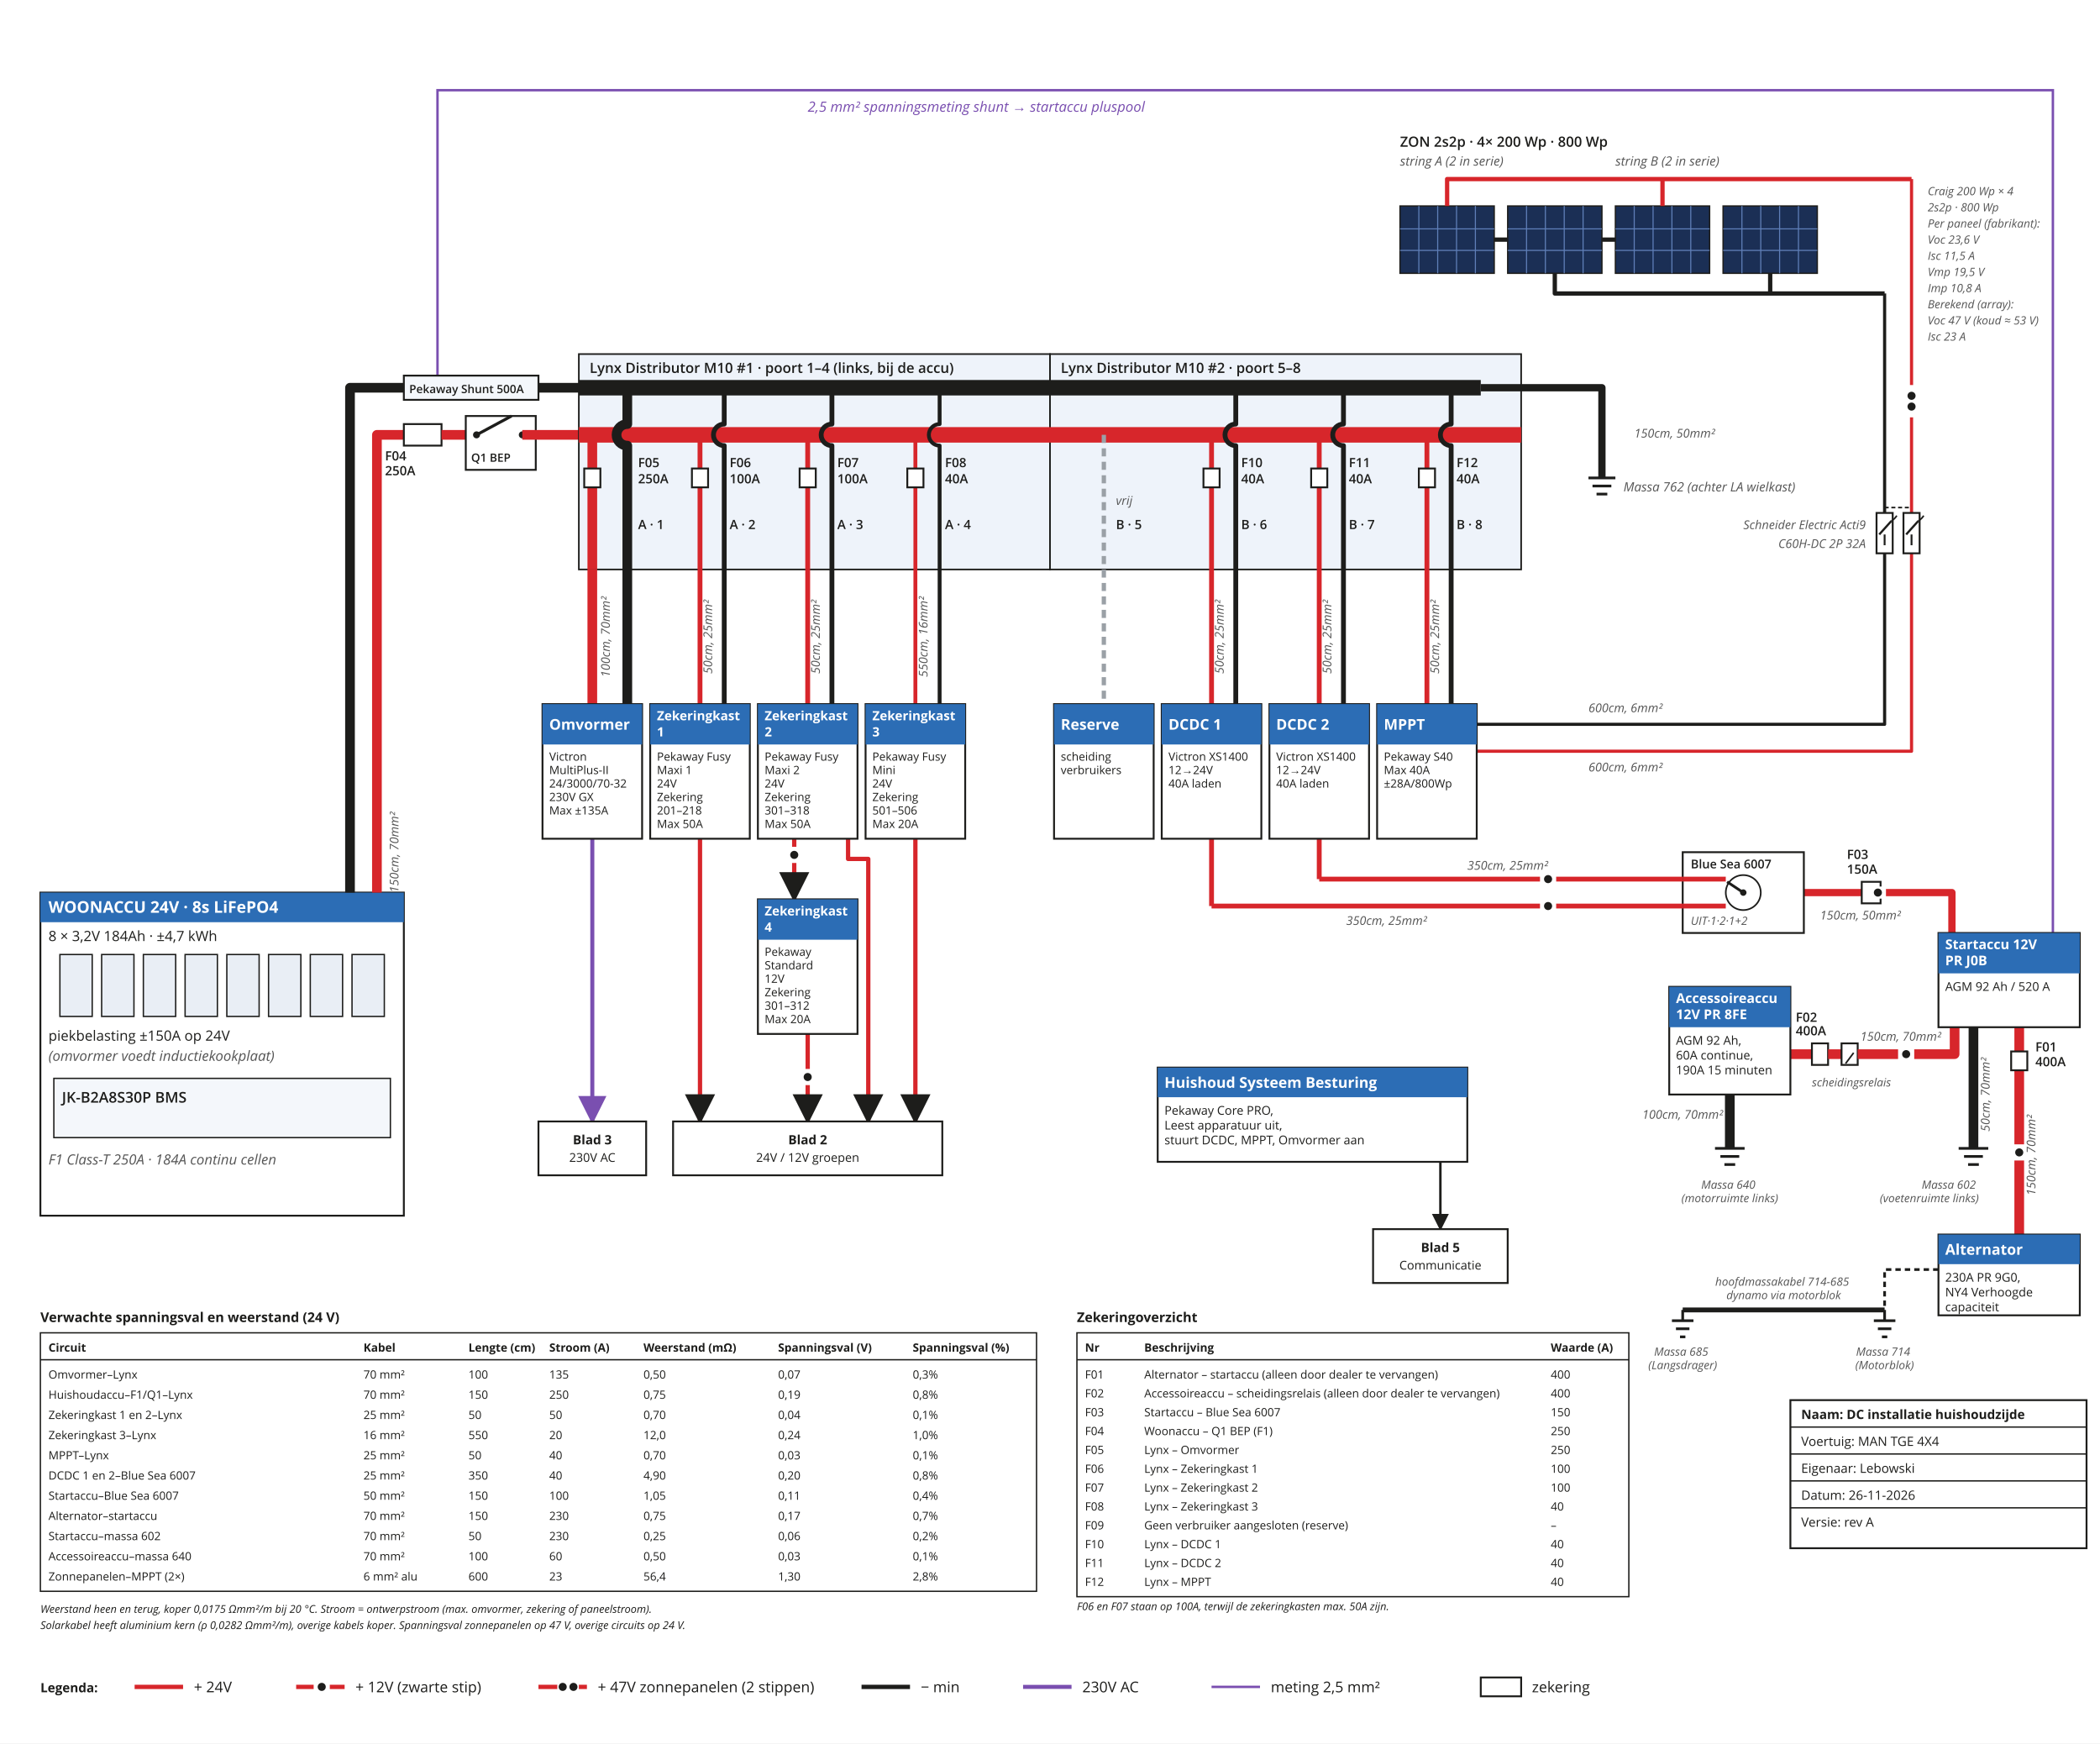
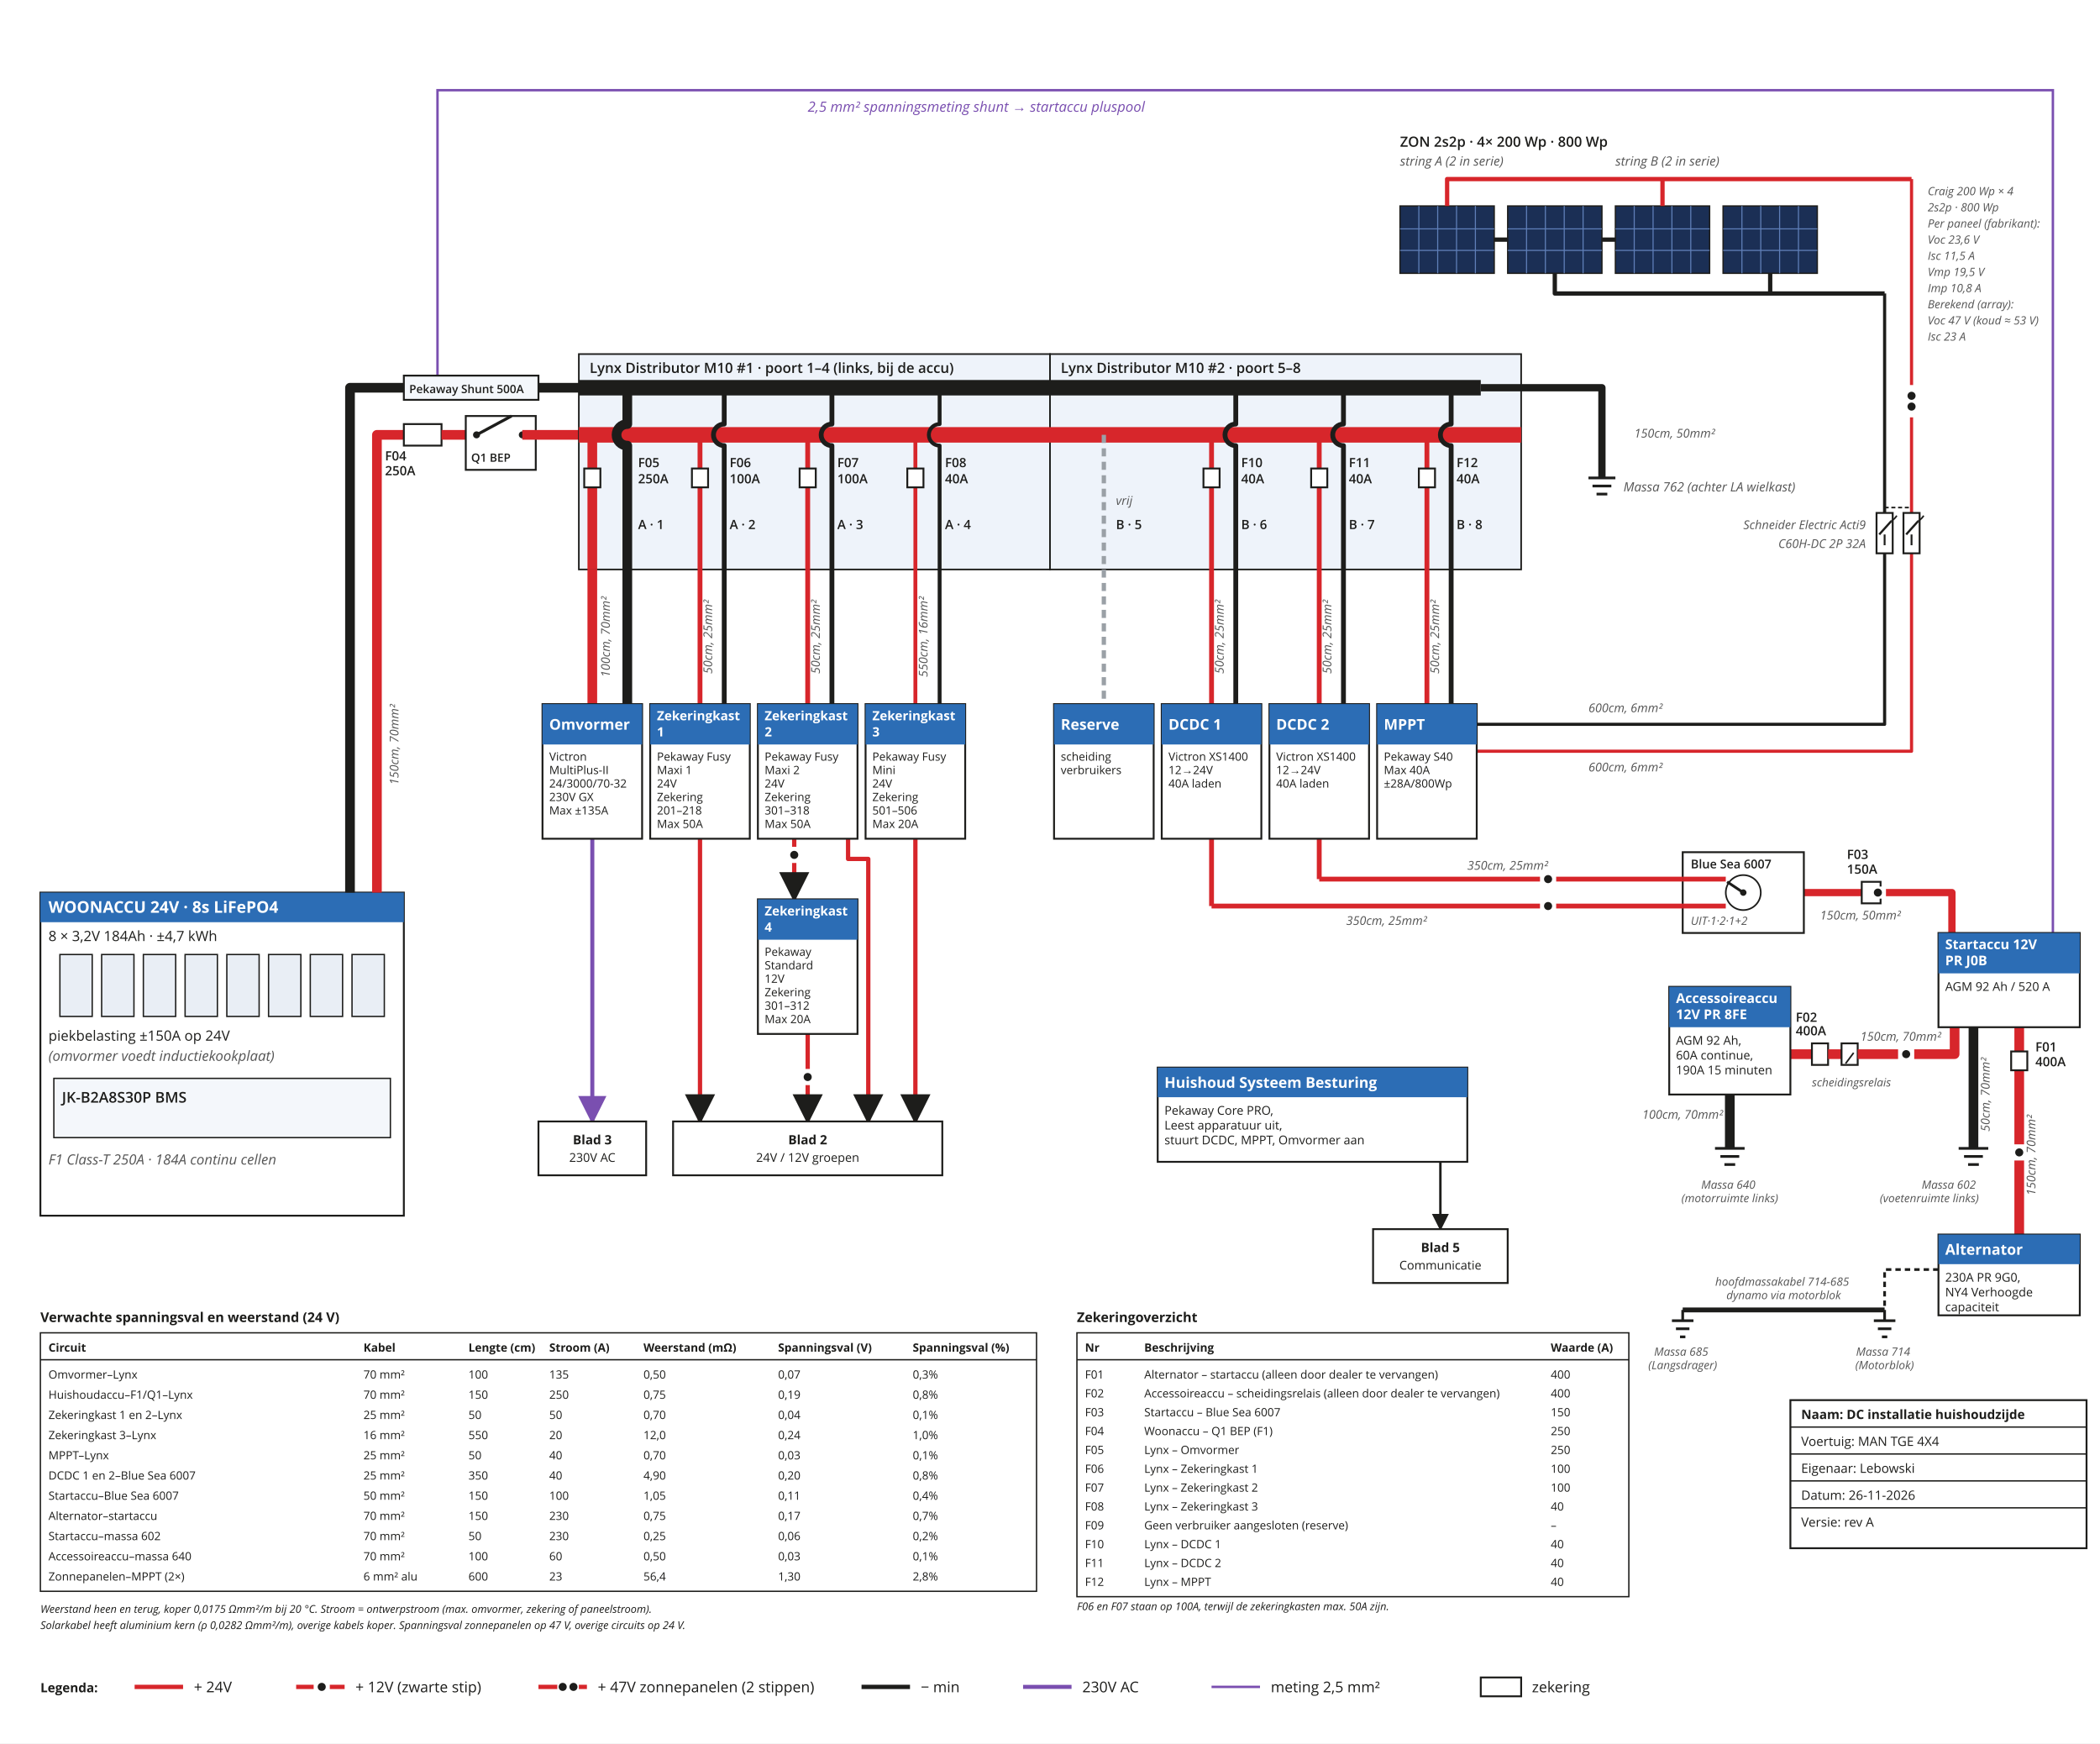
<svg xmlns="http://www.w3.org/2000/svg" viewBox="0 0 1560 1295" role="img" aria-label="Blad 1 energie en laden: woonaccu links onder, Lynx A en B midden met poorten 1 tot 8, zon 2s2p rechtsboven, 12V voertuigdelen rechts.">
  <rect width="100%" height="100%" fill="#fff" />
  <defs>
    <style>.p{stroke:#d7262b;stroke-width:3.2;fill:none;stroke-linejoin:round}
.n{stroke:#1d1d1b;stroke-width:3.2;fill:none;stroke-linejoin:round}
.ac{stroke:#7a4fb0;stroke-width:3;fill:none}
.box{fill:#fff;stroke:#1d1d1b;stroke-width:1.4}
.hd{fill:#2c6db5}
.ht{fill:#fff;font:700 12px 'Open Sans',Arial,sans-serif}
.bt{fill:#1d1d1b;font:400 11px 'Open Sans',Arial,sans-serif}
.lb{fill:#1d1d1b;font:600 11px 'Open Sans',Arial,sans-serif}
.cb{fill:#555;font:italic 400 10.5px 'Open Sans',Arial,sans-serif}
.fz{fill:#fff;stroke:#1d1d1b;stroke-width:1.4}
.fr{fill:#eef3fa;stroke:#1d1d1b;stroke-width:1.2}
.pv{fill:#1b2f55;stroke:#1d1d1b}
</style>
    <marker id="ar" viewBox="0 0 10 10" refX="9" refY="5" markerWidth="7" markerHeight="7" orient="auto-start-reverse">
      <path d="M0 0L10 5L0 10z" fill="#1d1d1b" />
    </marker>
    <marker id="arp" viewBox="0 0 10 10" refX="9" refY="5" markerWidth="7" markerHeight="7" orient="auto-start-reverse">
      <path d="M0 0L10 5L0 10z" fill="#7a4fb0" />
    </marker>
    <g id="pvp">
      <rect width="70" height="50" class="pv" />
      <path d="M0 17H70M0 33H70M14 0V50M28 0V50M42 0V50M56 0V50" stroke="#5f7fb8" stroke-width=".8" />
    </g>
  </defs>
  <g transform="translate(0,93)">
    <use href="#pvp" x="1040" y="60" />
    <use href="#pvp" x="1120" y="60" />
    <use href="#pvp" x="1200" y="60" />
    <use href="#pvp" x="1280" y="60" />
    <path d="M1110 85H1120" class="n" />
    <path d="M1190 85H1200" class="n" />
    <path d="M1075 60V40H1420" class="p" />
    <path d="M1155 110V125H1400" class="n" />
    <path d="M1235 60V40" class="p" />
    <path d="M1315 110V125" class="n" />
    <text x="1432" y="52" class="cb" style="font-size:8.5px">Craig 200 Wp × 4</text>
    <text x="1432" y="64" class="cb" style="font-size:8.5px">2s2p · 800 Wp</text>
    <text x="1432" y="76" class="cb" style="font-size:8.5px">Per paneel (fabrikant):</text>
    <text x="1432" y="88" class="cb" style="font-size:8.5px">Voc 23,6 V</text>
    <text x="1432" y="100" class="cb" style="font-size:8.5px">Isc 11,5 A</text>
    <text x="1432" y="112" class="cb" style="font-size:8.5px">Vmp 19,5 V</text>
    <text x="1432" y="124" class="cb" style="font-size:8.5px">Imp 10,8 A</text>
    <text x="1432" y="136" class="cb" style="font-size:8.5px">Berekend (array):</text>
    <text x="1432" y="148" class="cb" style="font-size:8.5px">Voc 47 V (koud ≈ 53 V)</text>
    <text x="1432" y="160" class="cb" style="font-size:8.5px">Isc 23 A</text>
    <text x="1040" y="30" class="cb" style="font-size:9.5px">string A (2 in serie)</text>
    <text x="1200" y="30" class="cb" style="font-size:9.5px">string B (2 in serie)</text>
    <text x="1040" y="16" class="lb" style="font-size:10.5px">ZON 2s2p · 4× 200 Wp · 800 Wp</text>
    <path d="M1420 40V465H1097" class="p" style="stroke-width:2.34" />
    <rect x="1415.5" y="193" width="9" height="24" fill="#fff" />
    <circle cx="1420" cy="201" r="3" fill="#1d1d1b" />
    <circle cx="1420" cy="209" r="3" fill="#1d1d1b" />
    <text x="1180" y="480" class="cb" style="font-size:9px">600cm, 6mm²</text>
    <path d="M1400 125V445H1097" class="n" style="stroke-width:2.34" />
    <text x="1180" y="436" class="cb" style="font-size:9px">600cm, 6mm²</text>
    <path d="M1400 284H1420" stroke="#1d1d1b" stroke-width="1.2" stroke-dasharray="3 2" />
    <rect x="1394" y="288" width="12" height="30" fill="#fff" stroke="#1d1d1b" stroke-width="1.4" />
    <path d="M1400 312V304" stroke="#1d1d1b" stroke-width="1.4" />
    <path d="M1396 304L1405 294" stroke="#1d1d1b" stroke-width="1.6" />
    <path d="M1405 294Q1408 292 1409 290" stroke="#1d1d1b" stroke-width="1.2" fill="none" />
    <rect x="1414" y="288" width="12" height="30" fill="#fff" stroke="#1d1d1b" stroke-width="1.4" />
    <path d="M1420 312V304" stroke="#1d1d1b" stroke-width="1.4" />
    <path d="M1416 304L1425 294" stroke="#1d1d1b" stroke-width="1.6" />
    <path d="M1425 294Q1428 292 1429 290" stroke="#1d1d1b" stroke-width="1.2" fill="none" />
    <path d="M1070 770V820" stroke="#1d1d1b" stroke-width="1.8" marker-end="url(#ar)" />
    <rect x="1020" y="820" width="100" height="40" class="box" />
    <text x="1070" y="837" text-anchor="middle" class="ht" style="font-size:9.5px;fill:#1d1d1b">Blad 5</text>
    <text x="1070" y="850" text-anchor="middle" class="bt" style="font-size:9px">Communicatie</text>
    <text x="1386" y="300" class="cb" style="font-size:9px" text-anchor="end">Schneider Electric Acti9</text>
    <text x="1386" y="314" class="cb" style="font-size:9px" text-anchor="end">C60H-DC 2P 32A</text>
    <path d="M325 187V-26H1525V600" stroke="#7a4fb0" stroke-width="1.8" fill="none" />
    <text x="600" y="-10" class="cb" style="fill:#7a4fb0">2,5 mm² spanningsmeting shunt → startaccu pluspool</text>
    <g transform="translate(0,-70)">
      <rect x="30" y="640" width="270" height="240" class="box" />
      <rect x="30" y="640" width="270" height="22" class="hd" />
      <text x="36" y="655" class="ht">WOONACCU 24V · 8s LiFePO4</text>
      <text x="36" y="676" class="bt" style="font-size:10.5px">8 × 3,2V 184Ah · ±4,7 kWh</text>
      <rect x="44.5" y="686" width="24" height="46" fill="#e9eef5" stroke="#1d1d1b" />
      <rect x="75.5" y="686" width="24" height="46" fill="#e9eef5" stroke="#1d1d1b" />
      <rect x="106.5" y="686" width="24" height="46" fill="#e9eef5" stroke="#1d1d1b" />
      <rect x="137.5" y="686" width="24" height="46" fill="#e9eef5" stroke="#1d1d1b" />
      <rect x="168.5" y="686" width="24" height="46" fill="#e9eef5" stroke="#1d1d1b" />
      <rect x="199.5" y="686" width="24" height="46" fill="#e9eef5" stroke="#1d1d1b" />
      <rect x="230.5" y="686" width="24" height="46" fill="#e9eef5" stroke="#1d1d1b" />
      <rect x="261.5" y="686" width="24" height="46" fill="#e9eef5" stroke="#1d1d1b" />
      <text x="36" y="750" class="bt" style="font-size:10.5px">piekbelasting ±150A op 24V</text>
      <text x="36" y="765" class="cb">(omvormer voedt inductiekookplaat)</text>
      <rect x="40" y="778" width="250" height="44" fill="#f4f7fb" stroke="#1d1d1b" />
      <text x="46" y="796" class="lb">JK-B2A8S30P BMS</text>
      <text x="36" y="842" class="cb">F1 Class-T 250A · 184A continu cellen</text>
    </g>
    <path d="M260 570V195H300" class="n" style="stroke-width:7.2" />
    <path d="M280 570V230H300" class="p" style="stroke-width:7.2" />
-     <text transform="translate(296,540) rotate(-90)" text-anchor="middle" class="cb" style="font-size:9px">150cm, 70mm²</text>
+     <text transform="translate(296,460) rotate(-90)" text-anchor="middle" class="cb" style="font-size:9px">150cm, 70mm²</text>
    <path d="M400 195H430" class="n" style="stroke-width:7.2" />
    <rect x="300" y="186" width="100" height="18" class="box" style="fill:#f4f7fb" />
    <text x="304" y="199" class="lb" style="font-size:8.5px">Pekaway Shunt 500A</text>
    <rect x="300" y="222" width="28" height="16" class="fz" />
    <text x="286" y="249" class="lb" style="font-size:9.5px">F04</text>
    <text x="286" y="260" class="lb" style="font-size:9.5px">250A</text>
    <path d="M328 230H346" class="p" style="stroke-width:7.2" />
    <rect x="346" y="216" width="52" height="40" fill="none" stroke="#1d1d1b" stroke-width="1.4" />
    <circle cx="354" cy="230" r="2.6" fill="#1d1d1b" />
    <circle cx="388" cy="230" r="2.6" fill="#1d1d1b" />
    <path d="M354 230L380 216" stroke="#1d1d1b" stroke-width="2.2" />
    <path d="M388 230H430" class="p" style="stroke-width:7.2" />
    <text x="350" y="250" class="lb" style="font-size:8.5px">Q1 BEP</text>
    <rect x="430" y="170" width="350" height="160" class="fr" />
    <text x="438" y="184" class="lb" style="font-size:10.5px">Lynx Distributor M10 #1 · poort 1–4 (links, bij de accu)</text>
    <rect x="780" y="170" width="350" height="160" class="fr" />
    <text x="788" y="184" class="lb" style="font-size:10.5px">Lynx Distributor M10 #2 · poort 5–8</text>
    <path d="M430 195H1100" class="n" style="stroke-width:11.5" />
    <path d="M430 230H1130" class="p" style="stroke-width:11.5" />
    <path d="M1100 195H1190V262" class="n" style="stroke-width:5.4" />
    <text x="1214" y="232" class="cb" style="font-size:9px">150cm, 50mm²</text>
    <path d="M1180 262H1200M1183 268H1197M1186 274H1194" stroke="#1d1d1b" stroke-width="2" />
    <text x="1206" y="272" class="cb" style="font-size:9.5px">Massa 762 (achter LA wielkast)</text>
    <path d="M466 430V238a8 8 0 0 1 0-16V195" class="n" style="stroke-width:7.2" />
    <path d="M538 430V238a8 8 0 0 1 0-16V195" class="n" style="stroke-width:3.6" />
    <path d="M618 430V238a8 8 0 0 1 0-16V195" class="n" style="stroke-width:3.6" />
    <path d="M698 430V238a8 8 0 0 1 0-16V195" class="n" style="stroke-width:2.88" />
    <path d="M918 430V238a8 8 0 0 1 0-16V195" class="n" style="stroke-width:3.6" />
    <path d="M998 430V238a8 8 0 0 1 0-16V195" class="n" style="stroke-width:3.6" />
    <path d="M1078 430V238a8 8 0 0 1 0-16V195" class="n" style="stroke-width:3.6" />
    <path d="M440 230V330" class="p" style="stroke-width:7.2" />
    <rect x="434" y="255" width="12" height="14" class="fz" />
    <text x="474" y="254" class="lb" style="font-size:9.5px">F05</text>
    <text x="474" y="266" class="lb" style="font-size:9.5px">250A</text>
    <text x="474" y="300" class="lb" style="font-size:9.5px">A · 1</text>
    <path d="M440 330V430" class="p" style="stroke-width:7.2" />
    <path d="M520 230V330" class="p" style="stroke-width:3.6" />
    <rect x="514" y="255" width="12" height="14" class="fz" />
    <text x="542" y="254" class="lb" style="font-size:9.5px">F06</text>
    <text x="542" y="266" class="lb" style="font-size:9.5px">100A</text>
    <text x="542" y="300" class="lb" style="font-size:9.5px">A · 2</text>
    <path d="M520 330V430" class="p" style="stroke-width:3.6" />
    <path d="M600 230V330" class="p" style="stroke-width:3.6" />
    <rect x="594" y="255" width="12" height="14" class="fz" />
    <text x="622" y="254" class="lb" style="font-size:9.5px">F07</text>
    <text x="622" y="266" class="lb" style="font-size:9.5px">100A</text>
    <text x="622" y="300" class="lb" style="font-size:9.5px">A · 3</text>
    <path d="M600 330V430" class="p" style="stroke-width:3.6" />
    <path d="M680 230V330" class="p" style="stroke-width:2.88" />
    <rect x="674" y="255" width="12" height="14" class="fz" />
    <text x="702" y="254" class="lb" style="font-size:9.5px">F08</text>
    <text x="702" y="266" class="lb" style="font-size:9.5px">40A</text>
    <text x="702" y="300" class="lb" style="font-size:9.5px">A · 4</text>
    <path d="M680 330V430" class="p" style="stroke-width:2.88" />
    <path d="M820 230V330" class="p" style="stroke:#9aa0a6;stroke-dasharray:6 4" />
    <text x="829" y="282" class="cb" style="font-size:9px">vrij</text>
    <text x="829" y="300" class="lb" style="font-size:9.5px">B · 5</text>
    <path d="M820 330V430" class="p" style="stroke:#9aa0a6;stroke-dasharray:6 4" />
    <path d="M900 230V330" class="p" style="stroke-width:3.6" />
    <rect x="894" y="255" width="12" height="14" class="fz" />
    <text x="922" y="254" class="lb" style="font-size:9.5px">F10</text>
    <text x="922" y="266" class="lb" style="font-size:9.5px">40A</text>
    <text x="922" y="300" class="lb" style="font-size:9.5px">B · 6</text>
    <path d="M900 330V430" class="p" style="stroke-width:3.6" />
    <path d="M980 230V330" class="p" style="stroke-width:3.6" />
    <rect x="974" y="255" width="12" height="14" class="fz" />
    <text x="1002" y="254" class="lb" style="font-size:9.5px">F11</text>
    <text x="1002" y="266" class="lb" style="font-size:9.5px">40A</text>
    <text x="1002" y="300" class="lb" style="font-size:9.5px">B · 7</text>
    <path d="M980 330V430" class="p" style="stroke-width:3.6" />
    <path d="M1060 230V330" class="p" style="stroke-width:3.6" />
    <rect x="1054" y="255" width="12" height="14" class="fz" />
    <text x="1082" y="254" class="lb" style="font-size:9.5px">F12</text>
    <text x="1082" y="266" class="lb" style="font-size:9.5px">40A</text>
    <text x="1082" y="300" class="lb" style="font-size:9.5px">B · 8</text>
    <path d="M1060 330V430" class="p" style="stroke-width:3.6" />
    <path d="M440 530V740" class="ac" marker-end="url(#arp)" />
    <path d="M520 530V740" class="p" marker-end="url(#ar)" />
    <path d="M630 530V545H645V740" class="p" marker-end="url(#ar)" />
    <path d="M590 530V575" class="p" marker-end="url(#ar)" />
    <rect x="585.5" y="536" width="9" height="12" fill="#fff" />
    <circle cx="590" cy="542" r="3" fill="#1d1d1b" />
    <path d="M600 675V740" class="p" marker-end="url(#ar)" />
    <rect x="595.5" y="701" width="9" height="12" fill="#fff" />
    <circle cx="600" cy="707" r="3" fill="#1d1d1b" />
    <path d="M680 530V740" class="p" marker-end="url(#ar)" />
    <path d="M1450 600V570H1340" class="p" style="stroke-width:5.4" />
    <rect x="1383" y="562" width="14" height="16" class="fz" />
    <text x="1372" y="545" class="lb" style="font-size:9.5px">F03</text>
    <text x="1372" y="556" class="lb" style="font-size:9.5px">150A</text>
    <text x="1352" y="590" class="cb" style="font-size:9px">150cm, 50mm²</text>
    <rect x="1250" y="540" width="90" height="60" class="box" />
    <circle cx="1295" cy="570" r="13" fill="#fff" stroke="#1d1d1b" stroke-width="1.2" />
    <circle cx="1295" cy="570" r="2.4" fill="#1d1d1b" />
    <path d="M1295 570L1283 562" stroke="#1d1d1b" stroke-width="2" />
    <text x="1256" y="552" class="lb" style="font-size:9px">Blue Sea 6007</text>
    <text x="1256" y="594" class="cb" style="font-size:8.5px">UIT·1·2·1+2</text>
    <path d="M1250 560H1282" class="p" style="stroke-width:3.6" />
    <path d="M1250 580H1282" class="p" style="stroke-width:3.6" />
    <path d="M980 560V530" class="p" style="stroke-width:3.6" />
    <path d="M980 560H1250" class="p" style="stroke-width:3.6" />
    <path d="M900 580V530" class="p" style="stroke-width:3.6" />
    <path d="M900 580H1250" class="p" style="stroke-width:3.6" />
    <text x="1090" y="553" class="cb" style="font-size:9px">350cm, 25mm²</text>
    <text x="1000" y="594" class="cb" style="font-size:9px">350cm, 25mm²</text>
    <path d="M1330 690H1346" class="p" style="stroke-width:7.2" />
    <rect x="1346" y="682" width="12" height="16" class="fz" />
    <text x="1334" y="666" class="lb" style="font-size:9.5px">F02</text>
    <text x="1334" y="676" class="lb" style="font-size:9.5px">400A</text>
    <path d="M1358 690H1368" class="p" style="stroke-width:7.2" />
    <rect x="1368" y="682" width="12" height="16" class="fz" />
    <path d="M1371 697L1377 689" stroke="#1d1d1b" stroke-width="1.2" />
    <text x="1346" y="714" class="cb" style="font-size:8.5px">scheidingsrelais</text>
    <path d="M1380 690H1452V670" class="p" style="stroke-width:7.2" />
    <text x="1412" y="680" text-anchor="middle" class="cb" style="font-size:9px">150cm, 70mm²</text>
    <path d="M1466 670V760" class="n" style="stroke-width:7.2" />
    <path d="M1455 760H1477M1459 766H1473M1462 772H1470" stroke="#1d1d1b" stroke-width="2" />
    <text x="1470" y="790" text-anchor="end" class="cb" style="font-size:8.5px">
      <tspan x="1470" dy="0">Massa 602</tspan>
      <tspan x="1470" dy="10">(voetenruimte links)</tspan>
    </text>
    <path d="M1440 850H1400V880" stroke="#1d1d1b" stroke-width="2" stroke-dasharray="4 3" fill="none" />
    <path d="M1400 880H1250" class="n" style="stroke-width:3.6" />
    <text x="1325" y="862" text-anchor="middle" class="cb" style="font-size:8.5px">
      <tspan x="1325" dy="0">hoofdmassakabel 714-685</tspan>
      <tspan x="1325" dy="10">dynamo via motorblok</tspan>
    </text>
    <path d="M1400 880V888M1392 888H1408M1395 894H1405M1398 900H1402" stroke="#1d1d1b" stroke-width="2" />
    <text x="1400" y="914" text-anchor="middle" class="cb" style="font-size:8.5px">
      <tspan x="1400" dy="0">Massa 714</tspan>
      <tspan x="1400" dy="10">(Motorblok)</tspan>
    </text>
    <path d="M1250 880V888M1242 888H1258M1245 894H1255M1248 900H1252" stroke="#1d1d1b" stroke-width="2" />
    <text x="1250" y="914" text-anchor="middle" class="cb" style="font-size:8.5px">
      <tspan x="1250" dy="0">Massa 685</tspan>
      <tspan x="1250" dy="10">(Langsdrager)</tspan>
    </text>
    <path d="M1285 720V760" class="n" style="stroke-width:7.2" />
    <path d="M1274 760H1296M1278 766H1292M1281 772H1289" stroke="#1d1d1b" stroke-width="2" />
    <text x="1280" y="738" text-anchor="end" class="cb" style="font-size:9px">100cm, 70mm²</text>
    <text x="1285" y="790" text-anchor="middle" class="cb" style="font-size:8.5px">
      <tspan x="1285" dy="0">Massa 640</tspan>
      <tspan x="1285" dy="10">(motorruimte links)</tspan>
    </text>
    <path d="M1500 824V702" class="p" style="stroke-width:7.2" />
    <path d="M1500 688V670" class="p" style="stroke-width:7.2" />
    <rect x="1389" y="565.5" width="12" height="9" fill="#fff" />
    <circle cx="1395" cy="570" r="3" fill="#1d1d1b" />
    <rect x="1144" y="575.5" width="12" height="9" fill="#fff" />
    <circle cx="1150" cy="580" r="3" fill="#1d1d1b" />
    <rect x="1144" y="555.5" width="12" height="9" fill="#fff" />
    <circle cx="1150" cy="560" r="3" fill="#1d1d1b" />
    <rect x="1410" y="685.5" width="12" height="9" fill="#fff" />
    <circle cx="1416" cy="690" r="3" fill="#1d1d1b" />
    <rect x="1495.5" y="757" width="9" height="12" fill="#fff" />
    <circle cx="1500" cy="763" r="3" fill="#1d1d1b" />
    <rect x="1494" y="688" width="12" height="14" class="fz" style="fill:#fff" />
    <text x="1512" y="688" class="lb" style="font-size:9.5px">F01</text>
    <text x="1512" y="699" class="lb" style="font-size:9.5px">400A</text>
    <text transform="translate(1478,720) rotate(-90)" text-anchor="middle" class="cb" style="font-size:9px">50cm, 70mm²</text>
    <text transform="translate(1512,765) rotate(-90)" text-anchor="middle" class="cb" style="font-size:9px">150cm, 70mm²</text>
    <g transform="translate(30,1152)">
      <text x="0" y="12" class="bt" style="font-size:9.5px;font-weight:700;fill:#1d1d1b">Legenda:</text>
      <g transform="translate(70,0)">
        <path d="M0 8H36" class="p" />
        <text x="44" y="12" class="bt">+ 24V</text>
        <path d="M120 8H133M145 8H156" class="p" />
        <circle cx="139" cy="8" r="3" fill="#1d1d1b" />
        <text x="164" y="12" class="bt">+ 12V (zwarte stip)</text>
        <path d="M300 8H336" class="p" />
        <rect x="314" y="3.5" width="16" height="9" fill="#fff" />
        <circle cx="318" cy="8" r="3" fill="#1d1d1b" />
        <circle cx="326" cy="8" r="3" fill="#1d1d1b" />
        <text x="344" y="12" class="bt">+ 47V zonnepanelen (2 stippen)</text>
        <path d="M540 8H576" class="n" />
        <text x="584" y="12" class="bt">− min</text>
        <path d="M660 8H696" class="ac" />
        <text x="704" y="12" class="bt">230V AC</text>
        <path d="M800 8H836" stroke="#7a4fb0" stroke-width="1.8" />
        <text x="844" y="12" class="bt">meting 2,5 mm²</text>
        <rect x="1000" y="1" width="30" height="14" class="fz" />
        <text x="1038" y="12" class="bt">zekering</text>
      </g>
    </g>
    <rect x="403" y="430" width="74" height="100" class="box" />
    <rect x="403" y="430" width="74" height="30" class="hd" />
    <text x="408" y="449" class="ht" style="font-size:11px">Omvormer</text>
    <text x="408" y="472" class="bt" style="font-size:8.5px">Victron</text>
    <text x="408" y="482" class="bt" style="font-size:8.5px">MultiPlus-II</text>
    <text x="408" y="492" class="bt" style="font-size:8.5px">24/3000/70-32</text>
    <text x="408" y="502" class="bt" style="font-size:8.5px">230V GX</text>
    <text x="408" y="512" class="bt" style="font-size:8.5px">Max ±135A</text>
    <rect x="483" y="430" width="74" height="100" class="box" />
    <rect x="483" y="430" width="74" height="30" class="hd" />
    <text x="488" y="442" class="ht" style="font-size:9.5px">Zekeringkast</text>
    <text x="488" y="454" class="ht" style="font-size:9.5px">1</text>
    <text x="488" y="472" class="bt" style="font-size:8.5px">Pekaway Fusy</text>
    <text x="488" y="482" class="bt" style="font-size:8.5px">Maxi 1</text>
    <text x="488" y="492" class="bt" style="font-size:8.5px">24V</text>
    <text x="488" y="502" class="bt" style="font-size:8.5px">Zekering</text>
    <text x="488" y="512" class="bt" style="font-size:8.5px">201–218</text>
    <text x="488" y="522" class="bt" style="font-size:8.5px">Max 50A</text>
    <rect x="563" y="430" width="74" height="100" class="box" />
    <rect x="563" y="430" width="74" height="30" class="hd" />
    <text x="568" y="442" class="ht" style="font-size:9.5px">Zekeringkast</text>
    <text x="568" y="454" class="ht" style="font-size:9.5px">2</text>
    <text x="568" y="472" class="bt" style="font-size:8.5px">Pekaway Fusy</text>
    <text x="568" y="482" class="bt" style="font-size:8.5px">Maxi 2</text>
    <text x="568" y="492" class="bt" style="font-size:8.5px">24V</text>
    <text x="568" y="502" class="bt" style="font-size:8.5px">Zekering</text>
    <text x="568" y="512" class="bt" style="font-size:8.5px">301–318</text>
    <text x="568" y="522" class="bt" style="font-size:8.5px">Max 50A</text>
    <rect x="563" y="575" width="74" height="100" class="box" />
    <rect x="563" y="575" width="74" height="30" class="hd" />
    <text x="568" y="587" class="ht" style="font-size:9.5px">Zekeringkast</text>
    <text x="568" y="599" class="ht" style="font-size:9.5px">4</text>
    <text x="568" y="617" class="bt" style="font-size:8.5px">Pekaway</text>
    <text x="568" y="627" class="bt" style="font-size:8.5px">Standard</text>
    <text x="568" y="637" class="bt" style="font-size:8.5px">12V</text>
    <text x="568" y="647" class="bt" style="font-size:8.5px">Zekering</text>
    <text x="568" y="657" class="bt" style="font-size:8.5px">301–312</text>
    <text x="568" y="667" class="bt" style="font-size:8.5px">Max 20A</text>
    <rect x="643" y="430" width="74" height="100" class="box" />
    <rect x="643" y="430" width="74" height="30" class="hd" />
    <text x="648" y="442" class="ht" style="font-size:9.5px">Zekeringkast</text>
    <text x="648" y="454" class="ht" style="font-size:9.5px">3</text>
    <text x="648" y="472" class="bt" style="font-size:8.5px">Pekaway Fusy</text>
    <text x="648" y="482" class="bt" style="font-size:8.5px">Mini</text>
    <text x="648" y="492" class="bt" style="font-size:8.5px">24V</text>
    <text x="648" y="502" class="bt" style="font-size:8.5px">Zekering</text>
    <text x="648" y="512" class="bt" style="font-size:8.5px">501–506</text>
    <text x="648" y="522" class="bt" style="font-size:8.5px">Max 20A</text>
    <rect x="783" y="430" width="74" height="100" class="box" />
    <rect x="783" y="430" width="74" height="30" class="hd" />
    <text x="788" y="449" class="ht" style="font-size:11px">Reserve</text>
    <text x="788" y="472" class="bt" style="font-size:8.5px">scheiding</text>
    <text x="788" y="482" class="bt" style="font-size:8.5px">verbruikers</text>
    <rect x="863" y="430" width="74" height="100" class="box" />
    <rect x="863" y="430" width="74" height="30" class="hd" />
    <text x="868" y="449" class="ht" style="font-size:11px">DCDC 1</text>
    <text x="868" y="472" class="bt" style="font-size:8.5px">Victron XS1400</text>
    <text x="868" y="482" class="bt" style="font-size:8.5px">12→24V</text>
    <text x="868" y="492" class="bt" style="font-size:8.5px">40A laden</text>
    <rect x="943" y="430" width="74" height="100" class="box" />
    <rect x="943" y="430" width="74" height="30" class="hd" />
    <text x="948" y="449" class="ht" style="font-size:11px">DCDC 2</text>
    <text x="948" y="472" class="bt" style="font-size:8.5px">Victron XS1400</text>
    <text x="948" y="482" class="bt" style="font-size:8.5px">12→24V</text>
    <text x="948" y="492" class="bt" style="font-size:8.5px">40A laden</text>
    <rect x="1023" y="430" width="74" height="100" class="box" />
    <rect x="1023" y="430" width="74" height="30" class="hd" />
    <text x="1028" y="449" class="ht" style="font-size:11px">MPPT</text>
    <text x="1028" y="472" class="bt" style="font-size:8.5px">Pekaway S40</text>
    <text x="1028" y="482" class="bt" style="font-size:8.5px">Max 40A</text>
    <text x="1028" y="492" class="bt" style="font-size:8.5px">±28A/800Wp</text>
    <text transform="translate(453,380) rotate(-90)" text-anchor="middle" class="cb" style="font-size:9px">100cm, 70mm²</text>
    <text transform="translate(529,380) rotate(-90)" text-anchor="middle" class="cb" style="font-size:9px">50cm, 25mm²</text>
    <text transform="translate(609,380) rotate(-90)" text-anchor="middle" class="cb" style="font-size:9px">50cm, 25mm²</text>
    <text transform="translate(689,380) rotate(-90)" text-anchor="middle" class="cb" style="font-size:9px">550cm, 16mm²</text>
    <text transform="translate(909,380) rotate(-90)" text-anchor="middle" class="cb" style="font-size:9px">50cm, 25mm²</text>
    <text transform="translate(989,380) rotate(-90)" text-anchor="middle" class="cb" style="font-size:9px">50cm, 25mm²</text>
    <text transform="translate(1069,380) rotate(-90)" text-anchor="middle" class="cb" style="font-size:9px">50cm, 25mm²</text>
    <rect x="400" y="740" width="80" height="40" class="box" />
    <text x="440" y="757" text-anchor="middle" class="ht" style="font-size:9.5px;fill:#1d1d1b">Blad 3</text>
    <text x="440" y="770" text-anchor="middle" class="bt" style="font-size:9px">230V AC</text>
    <rect x="500" y="740" width="200" height="40" class="box" />
    <text x="600" y="757" text-anchor="middle" class="ht" style="font-size:9.5px;fill:#1d1d1b">Blad 2</text>
    <text x="600" y="770" text-anchor="middle" class="bt" style="font-size:9px">24V / 12V groepen</text>
    <rect x="1440" y="600" width="105" height="70" class="box" />
    <rect x="1440" y="600" width="105" height="30" class="hd" />
    <text x="1445" y="612" class="ht" style="font-size:10px">Startaccu 12V</text>
    <text x="1445" y="624" class="ht" style="font-size:10px">PR J0B</text>
    <text x="1445" y="643" class="bt" style="font-size:9px">AGM 92 Ah / 520 A</text>
    <rect x="1240" y="640" width="90" height="80" class="box" />
    <rect x="1240" y="640" width="90" height="30" class="hd" />
    <text x="1245" y="652" class="ht" style="font-size:10px">Accessoireaccu</text>
    <text x="1245" y="664" class="ht" style="font-size:10px">12V PR 8FE</text>
    <text x="1245" y="683" class="bt" style="font-size:9px">AGM 92 Ah,</text>
    <text x="1245" y="694" class="bt" style="font-size:9px">60A continue,</text>
    <text x="1245" y="705" class="bt" style="font-size:9px">190A 15 minuten</text>
    <rect x="1440" y="824" width="105" height="60" class="box" />
    <rect x="1440" y="824" width="105" height="22" class="hd" />
    <text x="1445" y="839" class="ht" style="font-size:11px">Alternator</text>
    <text x="1445" y="859" class="bt" style="font-size:9px">230A PR 9G0,</text>
    <text x="1445" y="870" class="bt" style="font-size:9px">NY4 Verhoogde</text>
    <text x="1445" y="881" class="bt" style="font-size:9px">capaciteit</text>
    <rect x="860" y="700" width="230" height="70" class="box" />
    <rect x="860" y="700" width="230" height="22" class="hd" />
    <text x="865" y="715" class="ht" style="font-size:11px">Huishoud Systeem Besturing</text>
    <text x="865" y="735" class="bt" style="font-size:9px">Pekaway Core PRO,</text>
    <text x="865" y="746" class="bt" style="font-size:9px">Leest apparatuur uit,</text>
    <text x="865" y="757" class="bt" style="font-size:9px">stuurt DCDC, MPPT, Omvormer aan</text>
  </g>
  <g font-family="Open Sans,Arial,sans-serif">
    <rect x="1330" y="1040" width="220" height="110" fill="#fff" stroke="#1d1d1b" stroke-width="1.4" />
    <path d="M1330 1060H1550M1330 1080H1550M1330 1100H1550M1330 1120H1550" stroke="#1d1d1b" stroke-width="1" />
    <text x="1338" y="1054" font-size="9.5" font-weight="700" fill="#1d1d1b">Naam: DC installatie huishoudzijde</text>
    <text x="1338" y="1074" font-size="9.5" fill="#1d1d1b">Voertuig: MAN TGE 4X4</text>
    <text x="1338" y="1114" font-size="9.5" fill="#1d1d1b">Datum: 26-11-2026</text>
    <text x="1338" y="1134" font-size="9.5" fill="#1d1d1b">Versie: rev A</text>
    <text x="1338" y="1094" font-size="9.5" fill="#1d1d1b">Eigenaar: Lebowski</text>
  </g>
  <g transform="translate(30,970)" font-family="Open Sans,Arial,sans-serif">
    <text x="0" y="12" style="font-size:10px;font-weight:700;fill:#1d1d1b">Verwachte spanningsval en weerstand (24 V)</text>
    <rect x="0" y="20" width="740" height="192" fill="#fff" stroke="#1d1d1b" stroke-width="1" />
    <path d="M0 40H740" stroke="#1d1d1b" stroke-width="1" />
    <text x="6" y="34" style="font-size:8.5px;font-weight:700;fill:#1d1d1b">Circuit</text>
    <text x="240" y="34" style="font-size:8.5px;font-weight:700;fill:#1d1d1b">Kabel</text>
    <text x="318" y="34" style="font-size:8.5px;font-weight:700;fill:#1d1d1b">Lengte (cm)</text>
    <text x="378" y="34" style="font-size:8.5px;font-weight:700;fill:#1d1d1b">Stroom (A)</text>
    <text x="448" y="34" style="font-size:8.5px;font-weight:700;fill:#1d1d1b">Weerstand (mΩ)</text>
    <text x="548" y="34" style="font-size:8.5px;font-weight:700;fill:#1d1d1b">Spanningsval (V)</text>
    <text x="648" y="34" style="font-size:8.5px;font-weight:700;fill:#1d1d1b">Spanningsval (%)</text>
    <text x="6" y="54" style="font-size:8.5px;fill:#1d1d1b">Omvormer–Lynx</text>
    <text x="240" y="54" style="font-size:8.5px;fill:#1d1d1b">70 mm²</text>
    <text x="318" y="54" style="font-size:8.5px;fill:#1d1d1b">100</text>
    <text x="378" y="54" style="font-size:8.5px;fill:#1d1d1b">135</text>
    <text x="448" y="54" style="font-size:8.5px;fill:#1d1d1b">0,50</text>
    <text x="548" y="54" style="font-size:8.5px;fill:#1d1d1b">0,07</text>
    <text x="648" y="54" style="font-size:8.5px;fill:#1d1d1b">0,3%</text>
    <text x="6" y="69" style="font-size:8.5px;fill:#1d1d1b">Huishoudaccu–F1/Q1–Lynx</text>
    <text x="240" y="69" style="font-size:8.5px;fill:#1d1d1b">70 mm²</text>
    <text x="318" y="69" style="font-size:8.5px;fill:#1d1d1b">150</text>
    <text x="378" y="69" style="font-size:8.5px;fill:#1d1d1b">250</text>
    <text x="448" y="69" style="font-size:8.5px;fill:#1d1d1b">0,75</text>
    <text x="548" y="69" style="font-size:8.5px;fill:#1d1d1b">0,19</text>
    <text x="648" y="69" style="font-size:8.5px;fill:#1d1d1b">0,8%</text>
    <text x="6" y="84" style="font-size:8.5px;fill:#1d1d1b">Zekeringkast 1 en 2–Lynx</text>
    <text x="240" y="84" style="font-size:8.5px;fill:#1d1d1b">25 mm²</text>
    <text x="318" y="84" style="font-size:8.5px;fill:#1d1d1b">50</text>
    <text x="378" y="84" style="font-size:8.5px;fill:#1d1d1b">50</text>
    <text x="448" y="84" style="font-size:8.5px;fill:#1d1d1b">0,70</text>
    <text x="548" y="84" style="font-size:8.5px;fill:#1d1d1b">0,04</text>
    <text x="648" y="84" style="font-size:8.5px;fill:#1d1d1b">0,1%</text>
    <text x="6" y="99" style="font-size:8.5px;fill:#1d1d1b">Zekeringkast 3–Lynx</text>
    <text x="240" y="99" style="font-size:8.5px;fill:#1d1d1b">16 mm²</text>
    <text x="318" y="99" style="font-size:8.5px;fill:#1d1d1b">550</text>
    <text x="378" y="99" style="font-size:8.5px;fill:#1d1d1b">20</text>
    <text x="448" y="99" style="font-size:8.5px;fill:#1d1d1b">12,0</text>
    <text x="548" y="99" style="font-size:8.5px;fill:#1d1d1b">0,24</text>
    <text x="648" y="99" style="font-size:8.5px;fill:#1d1d1b">1,0%</text>
    <text x="6" y="114" style="font-size:8.5px;fill:#1d1d1b">MPPT–Lynx</text>
    <text x="240" y="114" style="font-size:8.5px;fill:#1d1d1b">25 mm²</text>
    <text x="318" y="114" style="font-size:8.5px;fill:#1d1d1b">50</text>
    <text x="378" y="114" style="font-size:8.5px;fill:#1d1d1b">40</text>
    <text x="448" y="114" style="font-size:8.5px;fill:#1d1d1b">0,70</text>
    <text x="548" y="114" style="font-size:8.5px;fill:#1d1d1b">0,03</text>
    <text x="648" y="114" style="font-size:8.5px;fill:#1d1d1b">0,1%</text>
    <text x="6" y="129" style="font-size:8.5px;fill:#1d1d1b">DCDC 1 en 2–Blue Sea 6007</text>
    <text x="240" y="129" style="font-size:8.5px;fill:#1d1d1b">25 mm²</text>
    <text x="318" y="129" style="font-size:8.5px;fill:#1d1d1b">350</text>
    <text x="378" y="129" style="font-size:8.5px;fill:#1d1d1b">40</text>
    <text x="448" y="129" style="font-size:8.5px;fill:#1d1d1b">4,90</text>
    <text x="548" y="129" style="font-size:8.5px;fill:#1d1d1b">0,20</text>
    <text x="648" y="129" style="font-size:8.5px;fill:#1d1d1b">0,8%</text>
    <text x="6" y="144" style="font-size:8.5px;fill:#1d1d1b">Startaccu–Blue Sea 6007</text>
    <text x="240" y="144" style="font-size:8.5px;fill:#1d1d1b">50 mm²</text>
    <text x="318" y="144" style="font-size:8.5px;fill:#1d1d1b">150</text>
    <text x="378" y="144" style="font-size:8.5px;fill:#1d1d1b">100</text>
    <text x="448" y="144" style="font-size:8.5px;fill:#1d1d1b">1,05</text>
    <text x="548" y="144" style="font-size:8.5px;fill:#1d1d1b">0,11</text>
    <text x="648" y="144" style="font-size:8.5px;fill:#1d1d1b">0,4%</text>
    <text x="6" y="159" style="font-size:8.5px;fill:#1d1d1b">Alternator–startaccu</text>
    <text x="240" y="159" style="font-size:8.5px;fill:#1d1d1b">70 mm²</text>
    <text x="318" y="159" style="font-size:8.5px;fill:#1d1d1b">150</text>
    <text x="378" y="159" style="font-size:8.5px;fill:#1d1d1b">230</text>
    <text x="448" y="159" style="font-size:8.5px;fill:#1d1d1b">0,75</text>
    <text x="548" y="159" style="font-size:8.5px;fill:#1d1d1b">0,17</text>
    <text x="648" y="159" style="font-size:8.5px;fill:#1d1d1b">0,7%</text>
    <text x="6" y="174" style="font-size:8.5px;fill:#1d1d1b">Startaccu–massa 602</text>
    <text x="240" y="174" style="font-size:8.5px;fill:#1d1d1b">70 mm²</text>
    <text x="318" y="174" style="font-size:8.5px;fill:#1d1d1b">50</text>
    <text x="378" y="174" style="font-size:8.5px;fill:#1d1d1b">230</text>
    <text x="448" y="174" style="font-size:8.5px;fill:#1d1d1b">0,25</text>
    <text x="548" y="174" style="font-size:8.5px;fill:#1d1d1b">0,06</text>
    <text x="648" y="174" style="font-size:8.5px;fill:#1d1d1b">0,2%</text>
    <text x="6" y="189" style="font-size:8.5px;fill:#1d1d1b">Accessoireaccu–massa 640</text>
    <text x="240" y="189" style="font-size:8.5px;fill:#1d1d1b">70 mm²</text>
    <text x="318" y="189" style="font-size:8.5px;fill:#1d1d1b">100</text>
    <text x="378" y="189" style="font-size:8.5px;fill:#1d1d1b">60</text>
    <text x="448" y="189" style="font-size:8.5px;fill:#1d1d1b">0,50</text>
    <text x="548" y="189" style="font-size:8.5px;fill:#1d1d1b">0,03</text>
    <text x="648" y="189" style="font-size:8.5px;fill:#1d1d1b">0,1%</text>
    <text x="6" y="204" style="font-size:8.5px;fill:#1d1d1b">Zonnepanelen–MPPT (2×)</text>
    <text x="240" y="204" style="font-size:8.5px;fill:#1d1d1b">6 mm² alu</text>
    <text x="318" y="204" style="font-size:8.5px;fill:#1d1d1b">600</text>
    <text x="378" y="204" style="font-size:8.5px;fill:#1d1d1b">23</text>
    <text x="448" y="204" style="font-size:8.5px;fill:#1d1d1b">56,4</text>
    <text x="548" y="204" style="font-size:8.5px;fill:#1d1d1b">1,30</text>
    <text x="648" y="204" style="font-size:8.5px;fill:#1d1d1b">2,8%</text>
    <text x="0" y="228" style="font-size:8px;font-style:italic;fill:#1d1d1b">Weerstand heen en terug, koper 0,0175 Ωmm²/m bij 20 °C. Stroom = ontwerpstroom (max. omvormer, zekering of paneelstroom).</text>
    <text x="0" y="240" style="font-size:8px;font-style:italic;fill:#1d1d1b">Solarkabel heeft aluminium kern (ρ 0,0282 Ωmm²/m), overige kabels koper. Spanningsval zonnepanelen op 47 V, overige circuits op 24 V.</text>
  </g>
  <g transform="translate(800,970)" font-family="Open Sans,Arial,sans-serif">
    <text x="0" y="12" style="font-size:10px;font-weight:700;fill:#1d1d1b">Zekeringoverzicht</text>
    <rect x="0" y="20" width="410" height="196" fill="#fff" stroke="#1d1d1b" stroke-width="1" />
    <path d="M0 40H410" stroke="#1d1d1b" stroke-width="1" />
    <text x="6" y="34" style="font-size:8.5px;font-weight:700;fill:#1d1d1b">Nr</text>
    <text x="50" y="34" style="font-size:8.5px;font-weight:700;fill:#1d1d1b">Beschrijving</text>
    <text x="352" y="34" style="font-size:8.5px;font-weight:700;fill:#1d1d1b">Waarde (A)</text>
    <text x="6" y="54" style="font-size:8.5px;fill:#1d1d1b">F01</text>
    <text x="50" y="54" style="font-size:8.5px;fill:#1d1d1b">Alternator – startaccu (alleen door dealer te vervangen)</text>
    <text x="352" y="54" style="font-size:8.5px;fill:#1d1d1b">400</text>
    <text x="6" y="68" style="font-size:8.5px;fill:#1d1d1b">F02</text>
    <text x="50" y="68" style="font-size:8.5px;fill:#1d1d1b">Accessoireaccu – scheidingsrelais (alleen door dealer te vervangen)</text>
    <text x="352" y="68" style="font-size:8.5px;fill:#1d1d1b">400</text>
    <text x="6" y="82" style="font-size:8.5px;fill:#1d1d1b">F03</text>
    <text x="50" y="82" style="font-size:8.5px;fill:#1d1d1b">Startaccu – Blue Sea 6007</text>
    <text x="352" y="82" style="font-size:8.5px;fill:#1d1d1b">150</text>
    <text x="6" y="96" style="font-size:8.5px;fill:#1d1d1b">F04</text>
    <text x="50" y="96" style="font-size:8.5px;fill:#1d1d1b">Woonaccu – Q1 BEP (F1)</text>
    <text x="352" y="96" style="font-size:8.5px;fill:#1d1d1b">250</text>
    <text x="6" y="110" style="font-size:8.5px;fill:#1d1d1b">F05</text>
    <text x="50" y="110" style="font-size:8.5px;fill:#1d1d1b">Lynx – Omvormer</text>
    <text x="352" y="110" style="font-size:8.5px;fill:#1d1d1b">250</text>
    <text x="6" y="124" style="font-size:8.5px;fill:#1d1d1b">F06</text>
    <text x="50" y="124" style="font-size:8.5px;fill:#1d1d1b">Lynx – Zekeringkast 1</text>
    <text x="352" y="124" style="font-size:8.5px;fill:#1d1d1b">100</text>
    <text x="6" y="138" style="font-size:8.5px;fill:#1d1d1b">F07</text>
    <text x="50" y="138" style="font-size:8.5px;fill:#1d1d1b">Lynx – Zekeringkast 2</text>
    <text x="352" y="138" style="font-size:8.5px;fill:#1d1d1b">100</text>
    <text x="6" y="152" style="font-size:8.5px;fill:#1d1d1b">F08</text>
    <text x="50" y="152" style="font-size:8.5px;fill:#1d1d1b">Lynx – Zekeringkast 3</text>
    <text x="352" y="152" style="font-size:8.5px;fill:#1d1d1b">40</text>
    <text x="6" y="166" style="font-size:8.5px;fill:#1d1d1b">F09</text>
    <text x="50" y="166" style="font-size:8.5px;fill:#1d1d1b">Geen verbruiker aangesloten (reserve)</text>
    <text x="352" y="166" style="font-size:8.5px;fill:#1d1d1b">–</text>
    <text x="6" y="180" style="font-size:8.5px;fill:#1d1d1b">F10</text>
    <text x="50" y="180" style="font-size:8.5px;fill:#1d1d1b">Lynx – DCDC 1</text>
    <text x="352" y="180" style="font-size:8.5px;fill:#1d1d1b">40</text>
    <text x="6" y="194" style="font-size:8.5px;fill:#1d1d1b">F11</text>
    <text x="50" y="194" style="font-size:8.5px;fill:#1d1d1b">Lynx – DCDC 2</text>
    <text x="352" y="194" style="font-size:8.5px;fill:#1d1d1b">40</text>
    <text x="6" y="208" style="font-size:8.5px;fill:#1d1d1b">F12</text>
    <text x="50" y="208" style="font-size:8.5px;fill:#1d1d1b">Lynx – MPPT</text>
    <text x="352" y="208" style="font-size:8.5px;fill:#1d1d1b">40</text>
    <text x="0" y="226" style="font-size:8px;font-style:italic;fill:#1d1d1b">F06 en F07 staan op 100A, terwijl de zekeringkasten max. 50A zijn.</text>
  </g>
</svg>
